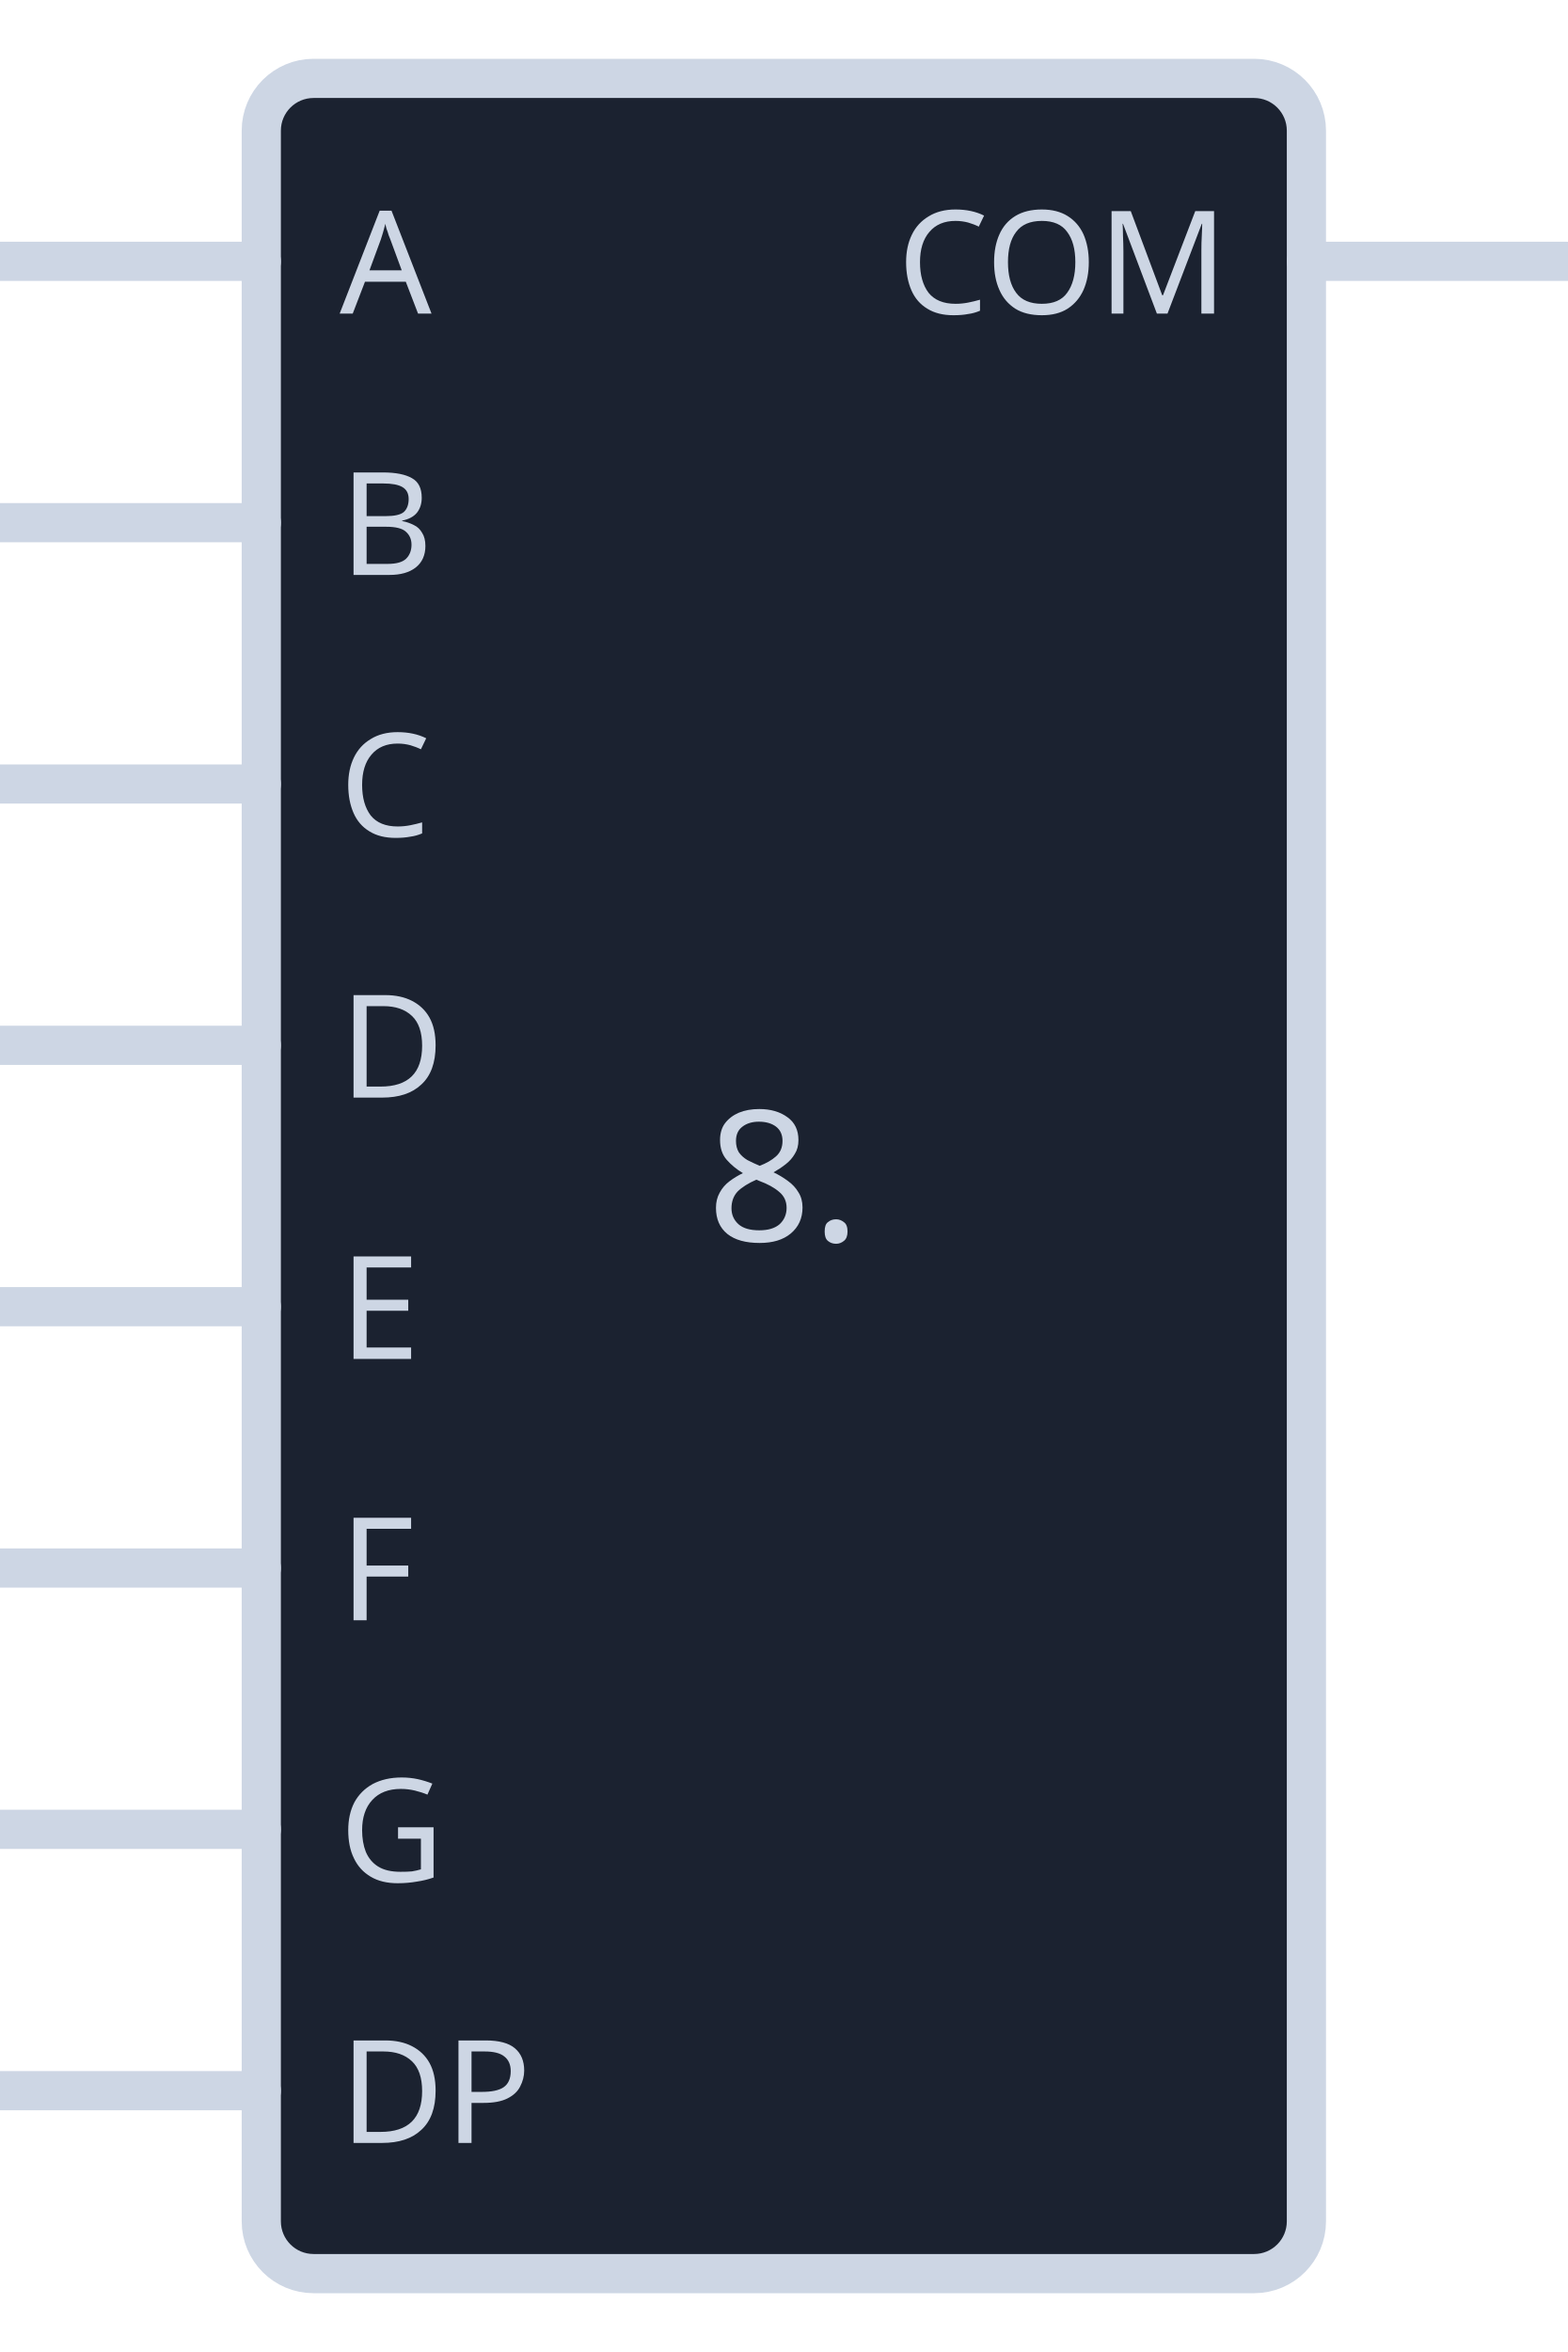
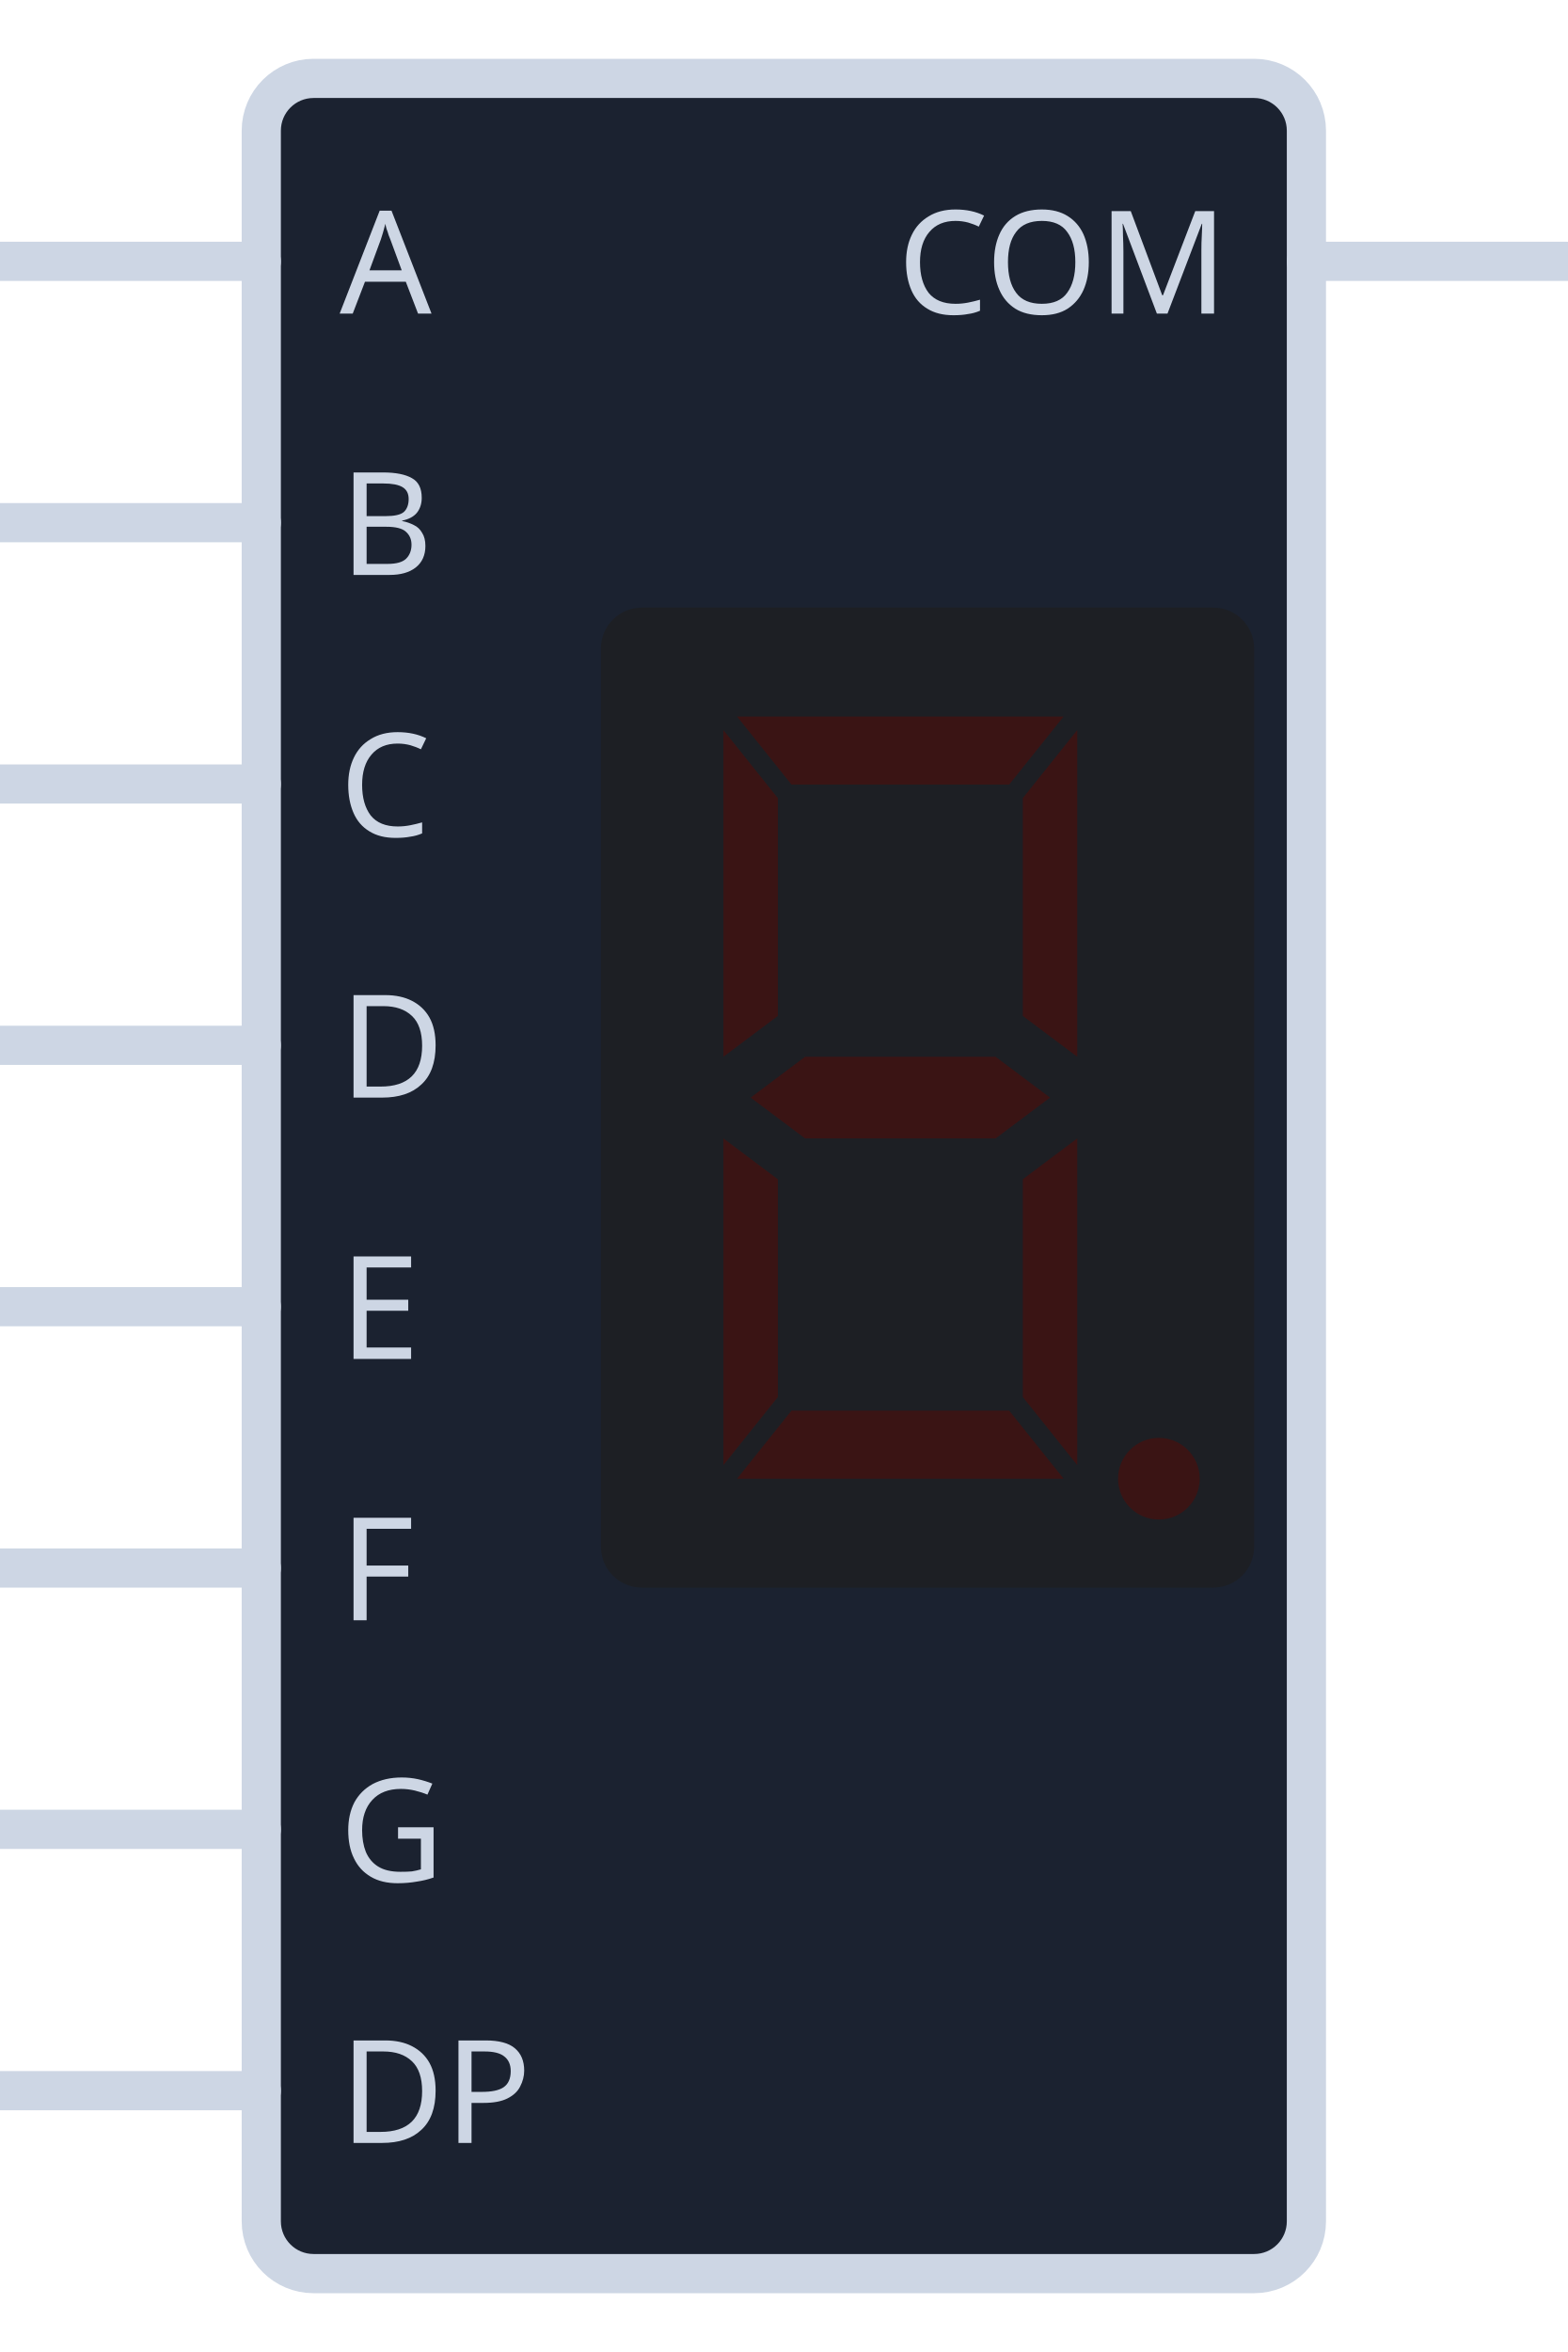
<svg xmlns="http://www.w3.org/2000/svg" viewBox="0 0 60 90" width="60" height="90" data-grid="10">
  <style>.s{stroke:var(--symbol-stroke,#cdd6e4);fill:none;stroke-width:1.5;stroke-linecap:round;stroke-linejoin:round}.f{stroke:var(--symbol-stroke,#cdd6e4);fill:var(--symbol-fill,#1b2230);stroke-width:1.5;stroke-linejoin:round}.k{fill:var(--symbol-stroke,#cdd6e4);stroke:none}.t{fill:var(--symbol-stroke,#cdd6e4);font-family:sans-serif;font-size:7px}.p{fill:var(--symbol-stroke,#cdd6e4);font-family:sans-serif;font-size:5.5px}</style>
  <rect class="f" x="10" y="3" width="40" height="84" rx="2" />
  <line class="s" id="pin-a" x1="0" y1="10" x2="10" y2="10" />
  <text class="p" x="13" y="12">A</text>
  <line class="s" id="pin-b" x1="0" y1="20" x2="10" y2="20" />
  <text class="p" x="13" y="22">B</text>
  <line class="s" id="pin-c" x1="0" y1="30" x2="10" y2="30" />
  <text class="p" x="13" y="32">C</text>
  <line class="s" id="pin-d" x1="0" y1="40" x2="10" y2="40" />
  <text class="p" x="13" y="42">D</text>
  <line class="s" id="pin-e" x1="0" y1="50" x2="10" y2="50" />
  <text class="p" x="13" y="52">E</text>
  <line class="s" id="pin-f" x1="0" y1="60" x2="10" y2="60" />
  <text class="p" x="13" y="62">F</text>
  <line class="s" id="pin-g" x1="0" y1="70" x2="10" y2="70" />
  <text class="p" x="13" y="72">G</text>
  <line class="s" id="pin-dp" x1="0" y1="80" x2="10" y2="80" />
  <text class="p" x="13" y="82">DP</text>
  <line class="s" id="pin-com" x1="60" y1="10" x2="50" y2="10" />
  <text class="p" x="47" y="12" text-anchor="end">COM</text>
-   <text class="t" x="30.0" y="47.5" text-anchor="middle">8.</text>
+   <g transform="translate(23.0 23.25) scale(0.5208333)">
+     <rect x="0" y="0" width="48" height="72" rx="3" fill="#1d1f24" />
+     <g transform="translate(2 4)">
+       <polygon id="seg-a" points="8,4 32,4 28,9 12,9" fill="#3a1414" />
+       <polygon id="seg-b" points="33,5 33,29 29,26 29,10" fill="#3a1414" />
+       <polygon id="seg-c" points="33,35 33,59 29,54 29,38" fill="#3a1414" />
+       <polygon id="seg-d" points="8,60 32,60 28,55 12,55" fill="#3a1414" />
+       <polygon id="seg-e" points="7,35 7,59 11,54 11,38" fill="#3a1414" />
+       <polygon id="seg-f" points="7,5 7,29 11,26 11,10" fill="#3a1414" />
+       <polygon id="seg-g" points="9,32 13,29 27,29 31,32 27,35 13,35" fill="#3a1414" />
+       <circle id="seg-dp" cx="39" cy="60" r="3" fill="#3a1414" />
+     </g>
+   </g>
</svg>
